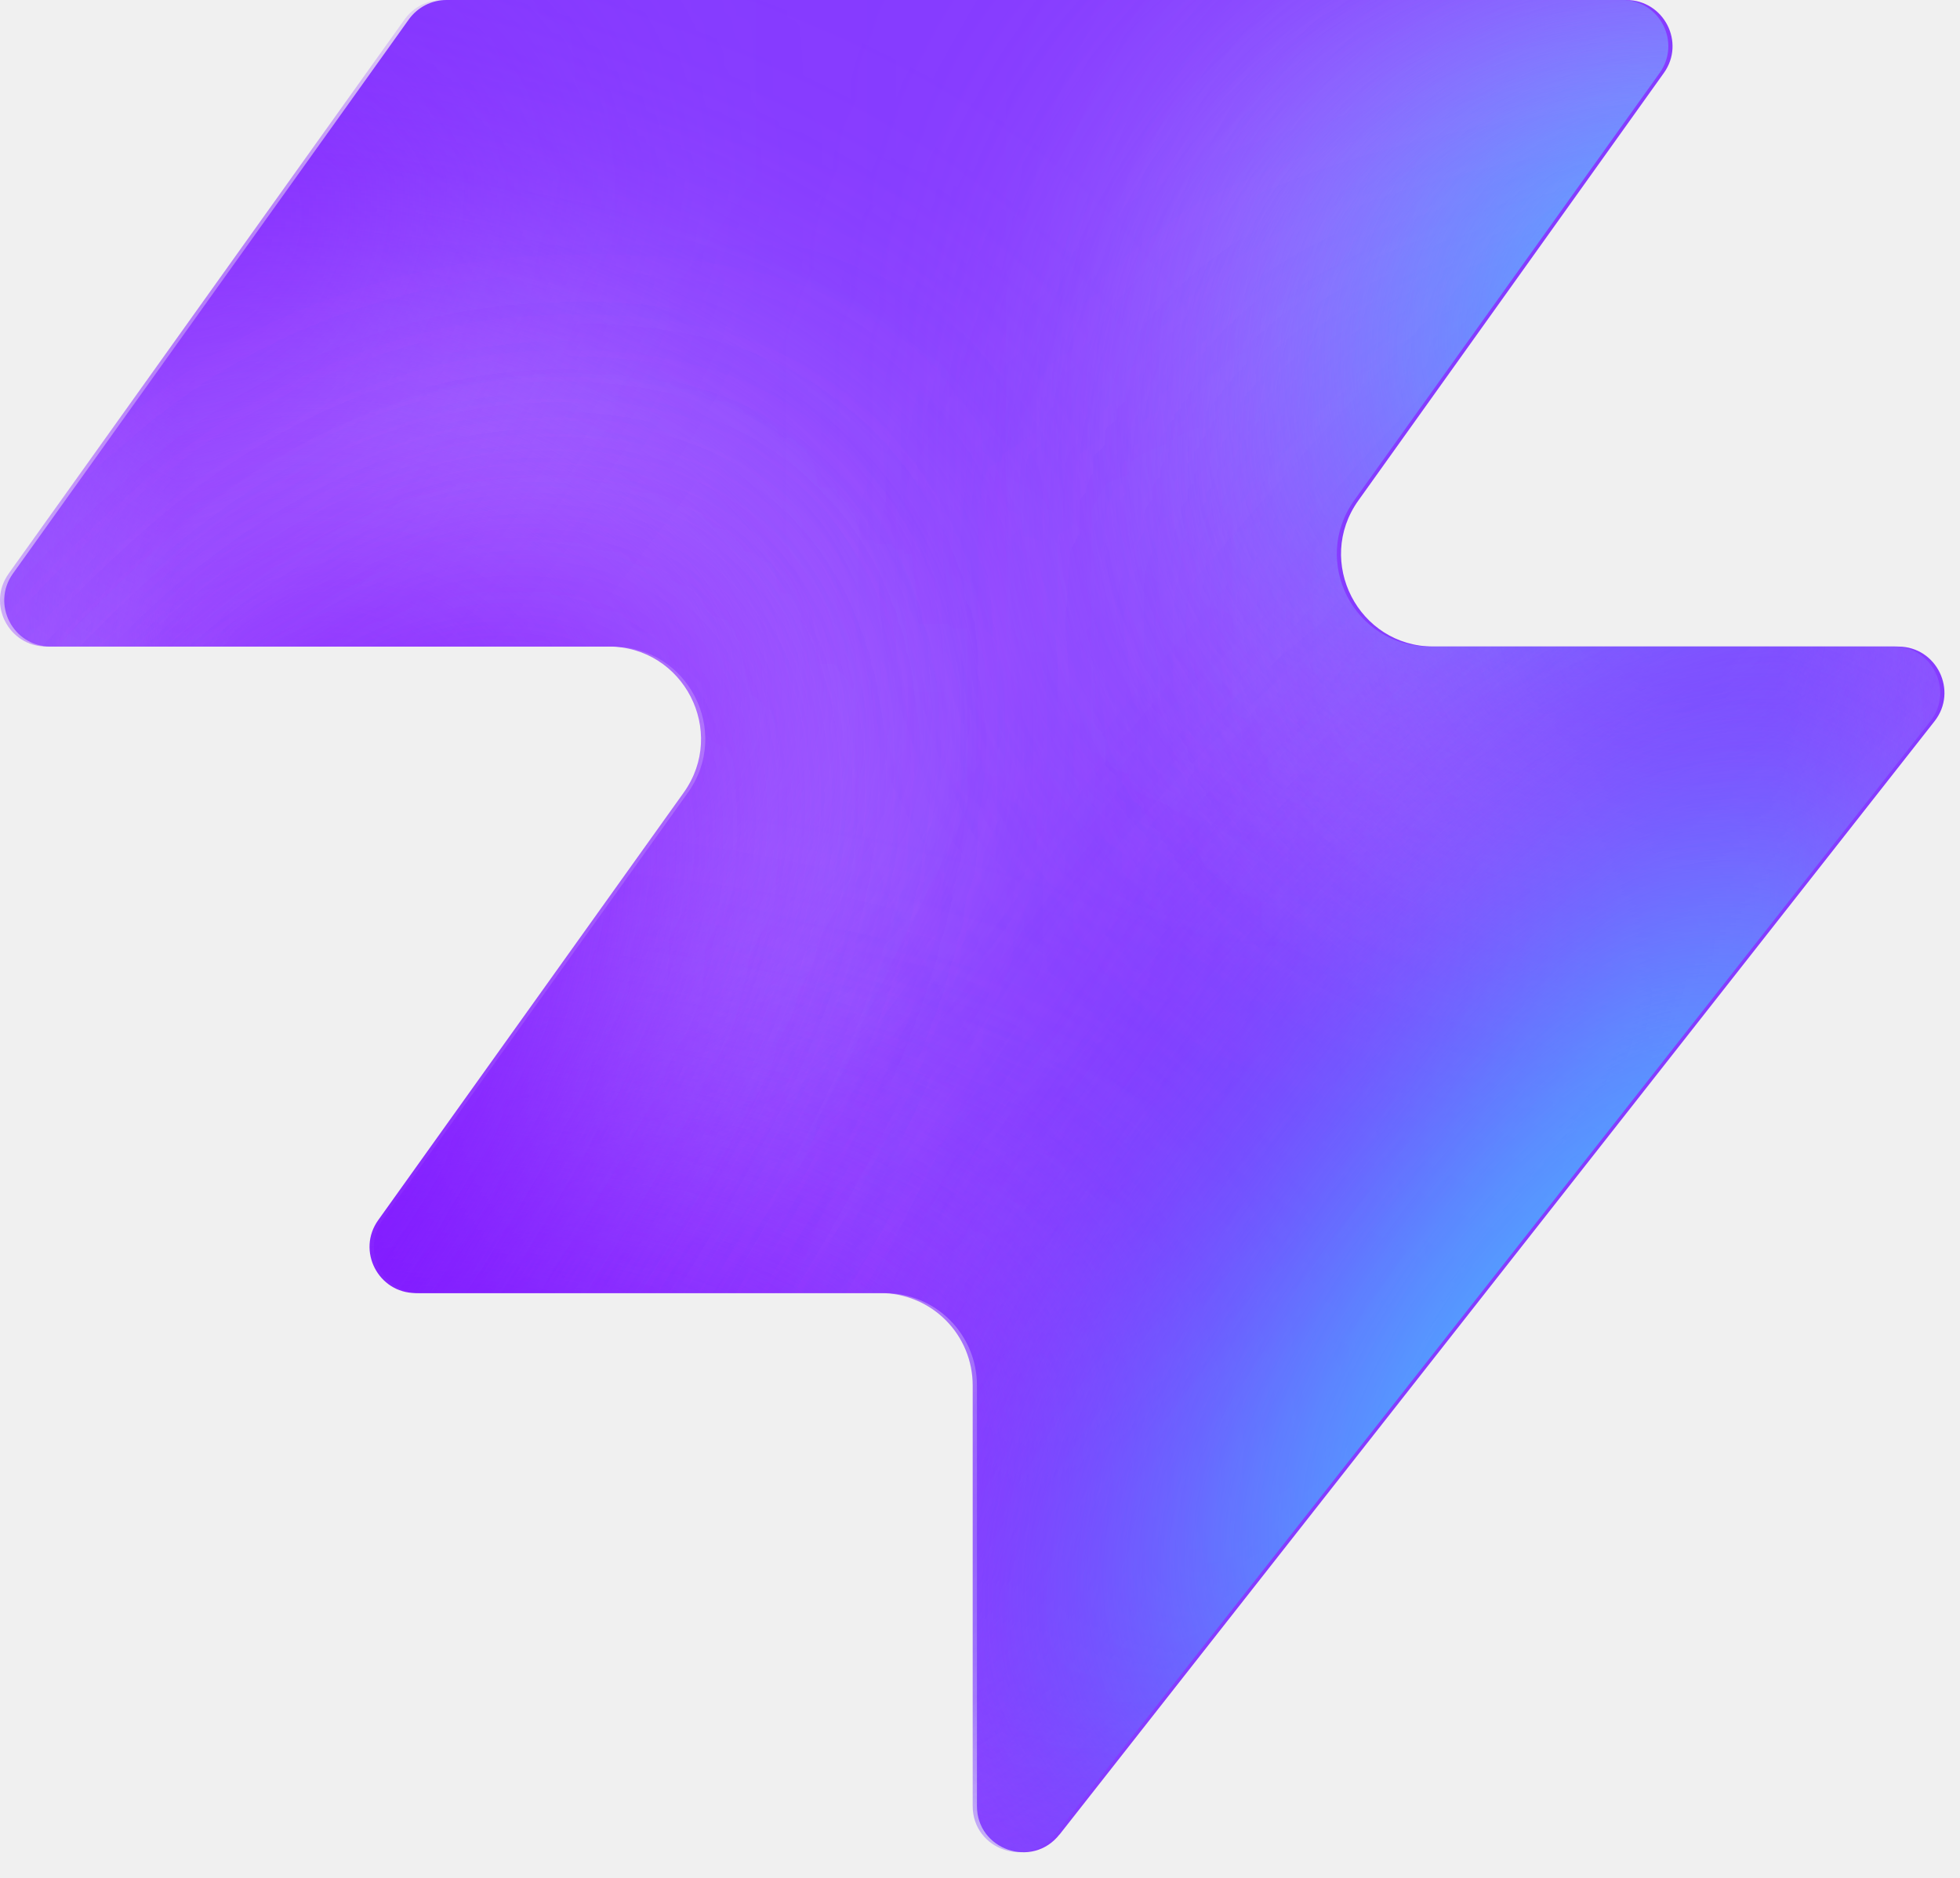
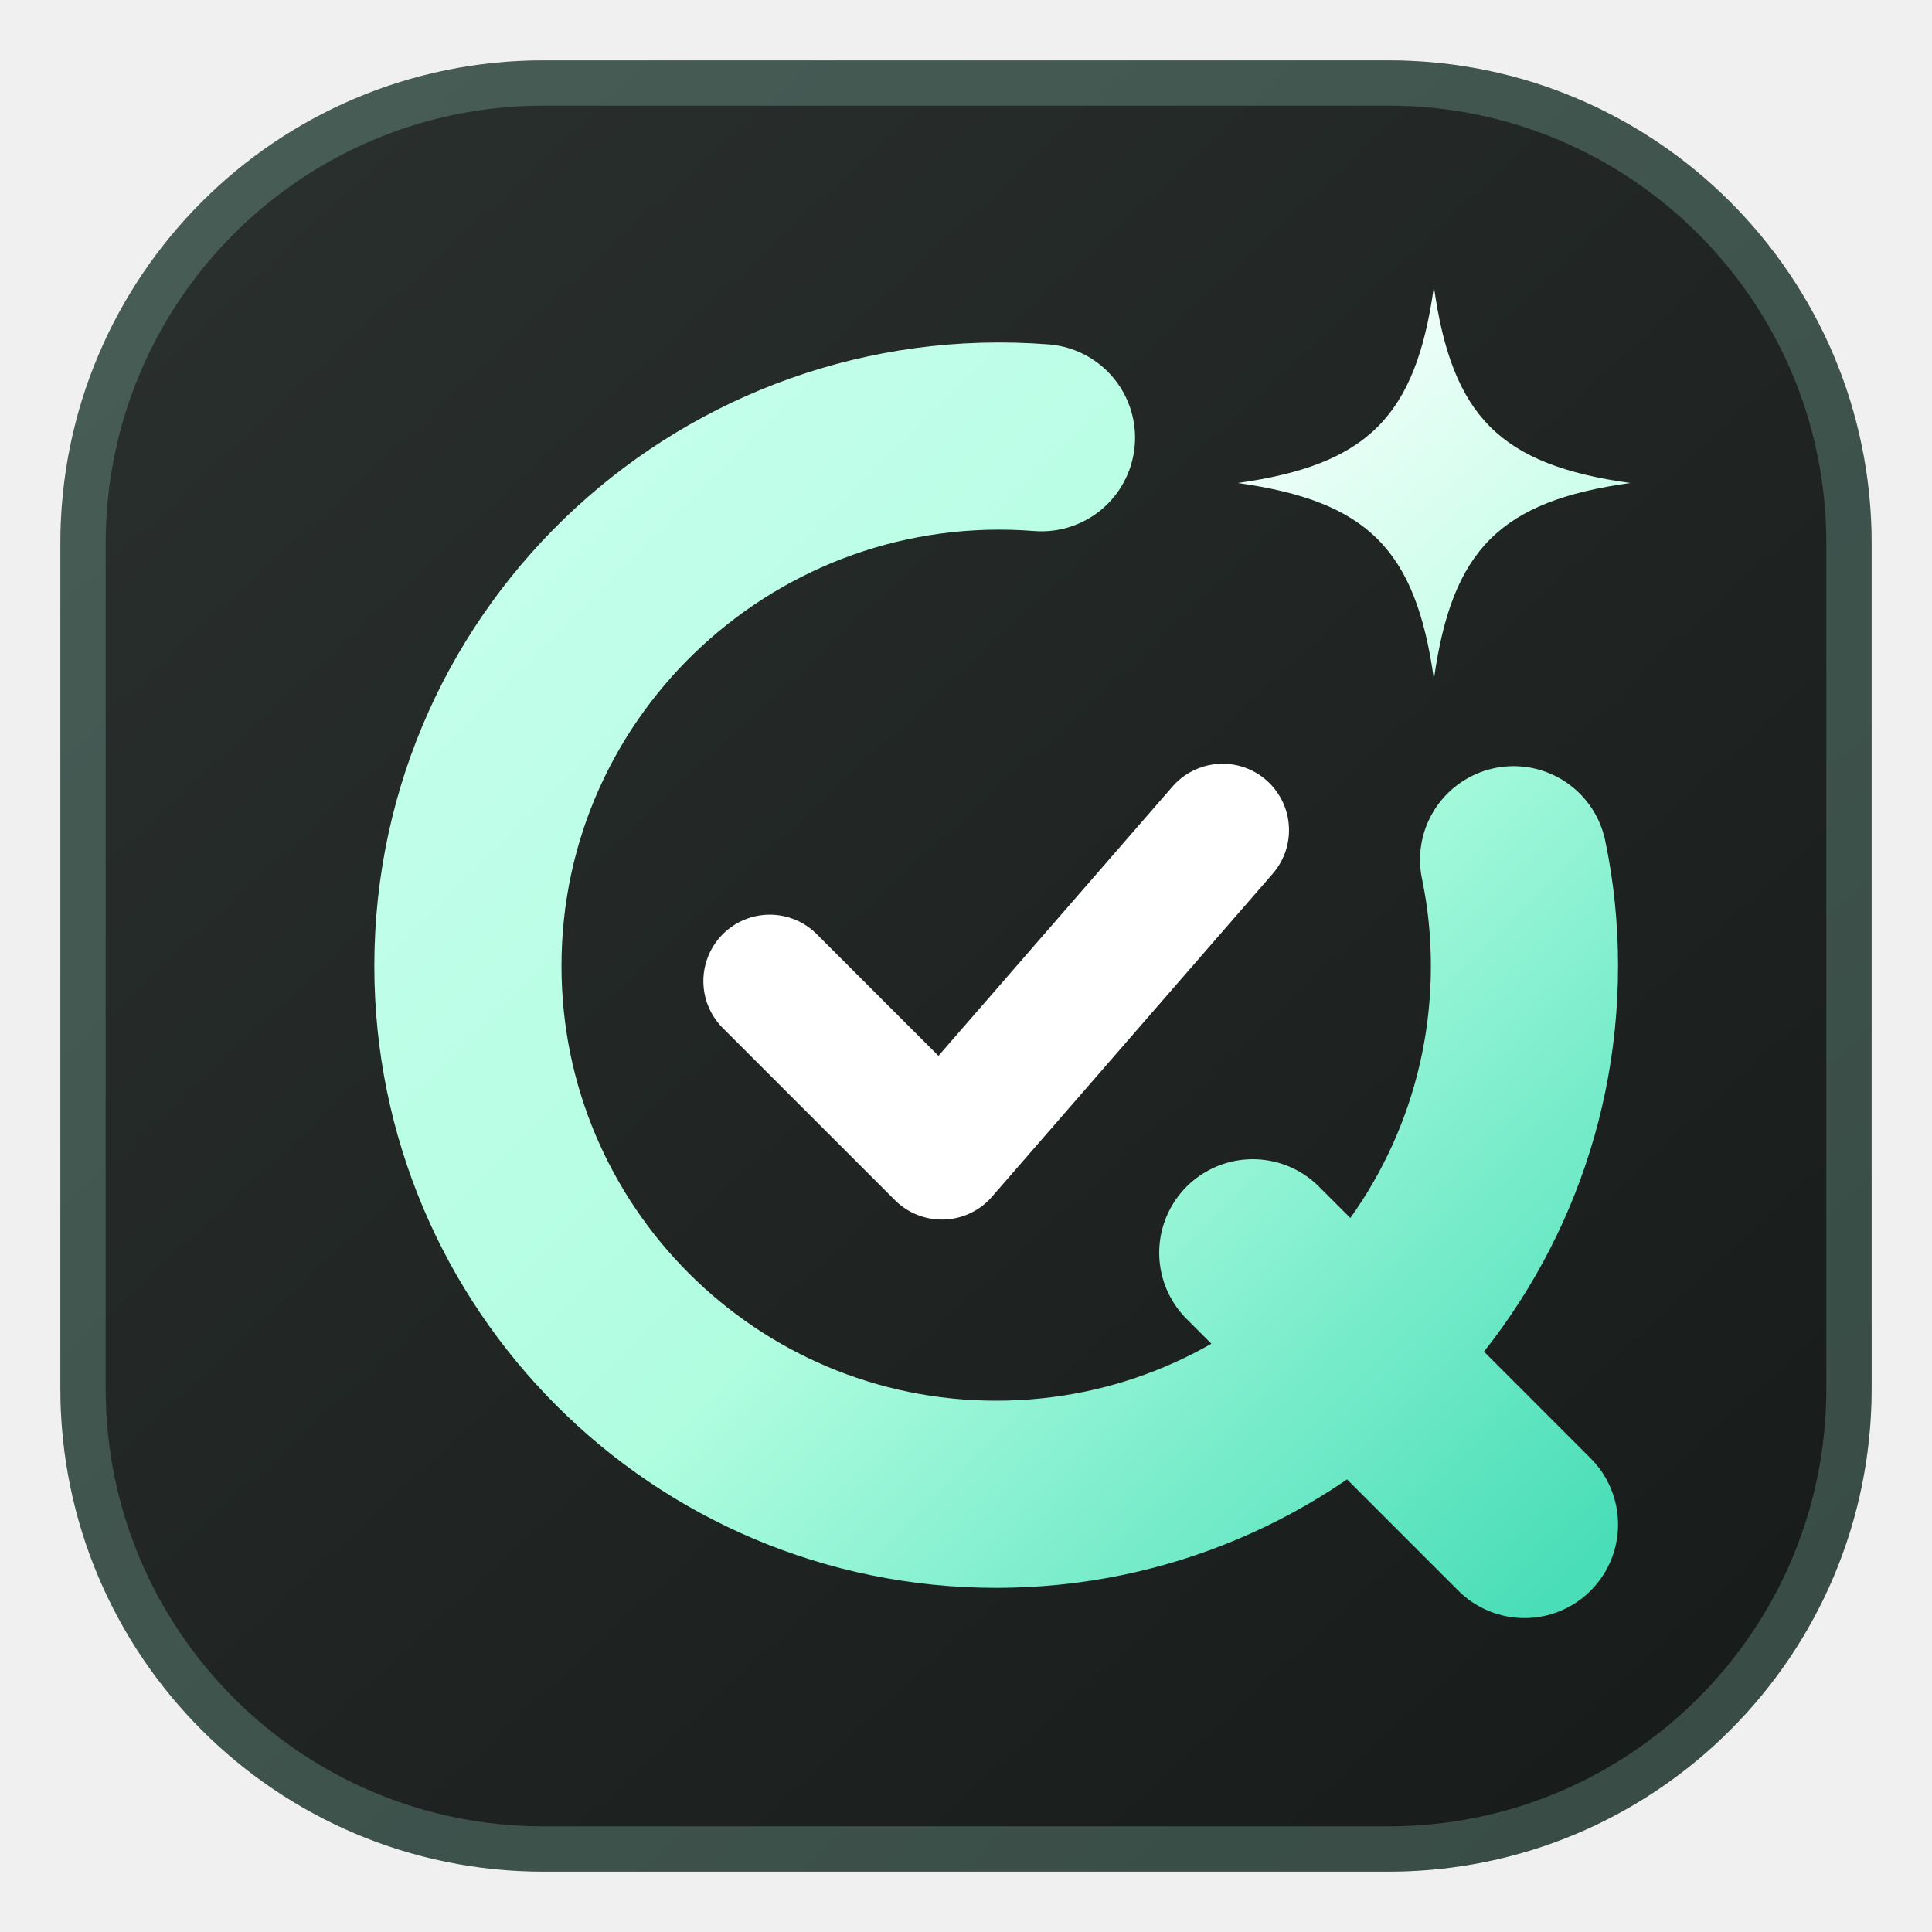
- <svg xmlns="http://www.w3.org/2000/svg" width="48" height="46" fill="none" viewBox="0 0 48 46">
-   <path fill="#863bff" d="M25.946 44.938c-.664.845-2.021.375-2.021-.698V33.937a2.26 2.26 0 0 0-2.262-2.262H10.287c-.92 0-1.456-1.04-.92-1.788l7.48-10.471c1.07-1.497 0-3.578-1.842-3.578H1.237c-.92 0-1.456-1.04-.92-1.788L10.013.474c.214-.297.556-.474.92-.474h28.894c.92 0 1.456 1.04.92 1.788l-7.48 10.471c-1.07 1.498 0 3.579 1.842 3.579h11.377c.943 0 1.473 1.088.89 1.83L25.947 44.94z" style="fill:#863bff;fill:color(display-p3 .525 .23 1);fill-opacity:1" />
-   <mask id="a" width="48" height="46" x="0" y="0" maskUnits="userSpaceOnUse" style="mask-type:alpha">
-     <path fill="#000" d="M25.842 44.938c-.664.844-2.021.375-2.021-.698V33.937a2.26 2.26 0 0 0-2.262-2.262H10.183c-.92 0-1.456-1.04-.92-1.788l7.48-10.471c1.07-1.498 0-3.579-1.842-3.579H1.133c-.92 0-1.456-1.04-.92-1.787L9.91.473c.214-.297.556-.474.92-.474h28.894c.92 0 1.456 1.04.92 1.788l-7.48 10.471c-1.07 1.498 0 3.578 1.842 3.578h11.377c.943 0 1.473 1.088.89 1.832L25.843 44.94z" style="fill:#000;fill-opacity:1" />
-   </mask>
-   <g mask="url(#a)">
-     <g filter="url(#b)">
-       <ellipse cx="5.508" cy="14.704" fill="#ede6ff" rx="5.508" ry="14.704" style="fill:#ede6ff;fill:color(display-p3 .927 .903 1);fill-opacity:1" transform="matrix(.00324 1 1 -.00324 -4.47 31.516)" />
-     </g>
-     <g filter="url(#c)">
-       <ellipse cx="10.399" cy="29.851" fill="#ede6ff" rx="10.399" ry="29.851" style="fill:#ede6ff;fill:color(display-p3 .927 .903 1);fill-opacity:1" transform="matrix(.00324 1 1 -.00324 -39.328 7.883)" />
-     </g>
-     <g filter="url(#d)">
-       <ellipse cx="5.508" cy="30.487" fill="#7e14ff" rx="5.508" ry="30.487" style="fill:#7e14ff;fill:color(display-p3 .492 .077 1);fill-opacity:1" transform="rotate(89.814 -25.913 -14.639)scale(1 -1)" />
-     </g>
-     <g filter="url(#e)">
-       <ellipse cx="5.508" cy="30.599" fill="#7e14ff" rx="5.508" ry="30.599" style="fill:#7e14ff;fill:color(display-p3 .492 .077 1);fill-opacity:1" transform="rotate(89.814 -32.644 -3.334)scale(1 -1)" />
-     </g>
-     <g filter="url(#f)">
-       <ellipse cx="5.508" cy="30.599" fill="#7e14ff" rx="5.508" ry="30.599" style="fill:#7e14ff;fill:color(display-p3 .492 .077 1);fill-opacity:1" transform="matrix(.00324 1 1 -.00324 -34.34 30.47)" />
-     </g>
-     <g filter="url(#g)">
-       <ellipse cx="14.072" cy="22.078" fill="#ede6ff" rx="14.072" ry="22.078" style="fill:#ede6ff;fill:color(display-p3 .927 .903 1);fill-opacity:1" transform="rotate(93.35 24.506 48.493)scale(-1 1)" />
-     </g>
-     <g filter="url(#h)">
-       <ellipse cx="3.47" cy="21.501" fill="#7e14ff" rx="3.47" ry="21.501" style="fill:#7e14ff;fill:color(display-p3 .492 .077 1);fill-opacity:1" transform="rotate(89.009 28.708 47.59)scale(-1 1)" />
-     </g>
-     <g filter="url(#i)">
-       <ellipse cx="3.47" cy="21.501" fill="#7e14ff" rx="3.47" ry="21.501" style="fill:#7e14ff;fill:color(display-p3 .492 .077 1);fill-opacity:1" transform="rotate(89.009 28.708 47.59)scale(-1 1)" />
-     </g>
-     <g filter="url(#j)">
-       <ellipse cx=".387" cy="8.972" fill="#7e14ff" rx="4.407" ry="29.108" style="fill:#7e14ff;fill:color(display-p3 .492 .077 1);fill-opacity:1" transform="rotate(39.51 .387 8.972)" />
-     </g>
-     <g filter="url(#k)">
-       <ellipse cx="47.523" cy="-6.092" fill="#7e14ff" rx="4.407" ry="29.108" style="fill:#7e14ff;fill:color(display-p3 .492 .077 1);fill-opacity:1" transform="rotate(37.892 47.523 -6.092)" />
-     </g>
-     <g filter="url(#l)">
-       <ellipse cx="41.412" cy="6.333" fill="#47bfff" rx="5.971" ry="9.665" style="fill:#47bfff;fill:color(display-p3 .28 .748 1);fill-opacity:1" transform="rotate(37.892 41.412 6.333)" />
-     </g>
-     <g filter="url(#m)">
-       <ellipse cx="-1.879" cy="38.332" fill="#7e14ff" rx="4.407" ry="29.108" style="fill:#7e14ff;fill:color(display-p3 .492 .077 1);fill-opacity:1" transform="rotate(37.892 -1.88 38.332)" />
-     </g>
-     <g filter="url(#n)">
-       <ellipse cx="-1.879" cy="38.332" fill="#7e14ff" rx="4.407" ry="29.108" style="fill:#7e14ff;fill:color(display-p3 .492 .077 1);fill-opacity:1" transform="rotate(37.892 -1.88 38.332)" />
-     </g>
-     <g filter="url(#o)">
-       <ellipse cx="35.651" cy="29.907" fill="#7e14ff" rx="4.407" ry="29.108" style="fill:#7e14ff;fill:color(display-p3 .492 .077 1);fill-opacity:1" transform="rotate(37.892 35.651 29.907)" />
-     </g>
-     <g filter="url(#p)">
-       <ellipse cx="38.418" cy="32.4" fill="#47bfff" rx="5.971" ry="15.297" style="fill:#47bfff;fill:color(display-p3 .28 .748 1);fill-opacity:1" transform="rotate(37.892 38.418 32.4)" />
-     </g>
-   </g>
+ <svg xmlns="http://www.w3.org/2000/svg" width="64" height="64" viewBox="0 0 64 64" fill="none">
  <defs>
-     <filter id="b" width="60.045" height="41.654" x="-19.77" y="16.149" color-interpolation-filters="sRGB" filterUnits="userSpaceOnUse">
-       <feFlood flood-opacity="0" result="BackgroundImageFix" />
-       <feBlend in="SourceGraphic" in2="BackgroundImageFix" result="shape" />
-       <feGaussianBlur result="effect1_foregroundBlur_2002_17158" stdDeviation="7.659" />
-     </filter>
-     <filter id="c" width="90.34" height="51.437" x="-54.613" y="-7.533" color-interpolation-filters="sRGB" filterUnits="userSpaceOnUse">
-       <feFlood flood-opacity="0" result="BackgroundImageFix" />
-       <feBlend in="SourceGraphic" in2="BackgroundImageFix" result="shape" />
-       <feGaussianBlur result="effect1_foregroundBlur_2002_17158" stdDeviation="7.659" />
-     </filter>
-     <filter id="d" width="79.355" height="29.4" x="-49.64" y="2.03" color-interpolation-filters="sRGB" filterUnits="userSpaceOnUse">
-       <feFlood flood-opacity="0" result="BackgroundImageFix" />
-       <feBlend in="SourceGraphic" in2="BackgroundImageFix" result="shape" />
-       <feGaussianBlur result="effect1_foregroundBlur_2002_17158" stdDeviation="4.596" />
-     </filter>
-     <filter id="e" width="79.579" height="29.4" x="-45.045" y="20.029" color-interpolation-filters="sRGB" filterUnits="userSpaceOnUse">
-       <feFlood flood-opacity="0" result="BackgroundImageFix" />
-       <feBlend in="SourceGraphic" in2="BackgroundImageFix" result="shape" />
-       <feGaussianBlur result="effect1_foregroundBlur_2002_17158" stdDeviation="4.596" />
-     </filter>
-     <filter id="f" width="79.579" height="29.4" x="-43.513" y="21.178" color-interpolation-filters="sRGB" filterUnits="userSpaceOnUse">
-       <feFlood flood-opacity="0" result="BackgroundImageFix" />
-       <feBlend in="SourceGraphic" in2="BackgroundImageFix" result="shape" />
-       <feGaussianBlur result="effect1_foregroundBlur_2002_17158" stdDeviation="4.596" />
-     </filter>
-     <filter id="g" width="74.749" height="58.852" x="15.756" y="-17.901" color-interpolation-filters="sRGB" filterUnits="userSpaceOnUse">
-       <feFlood flood-opacity="0" result="BackgroundImageFix" />
-       <feBlend in="SourceGraphic" in2="BackgroundImageFix" result="shape" />
-       <feGaussianBlur result="effect1_foregroundBlur_2002_17158" stdDeviation="7.659" />
-     </filter>
-     <filter id="h" width="61.377" height="25.362" x="23.548" y="2.284" color-interpolation-filters="sRGB" filterUnits="userSpaceOnUse">
-       <feFlood flood-opacity="0" result="BackgroundImageFix" />
-       <feBlend in="SourceGraphic" in2="BackgroundImageFix" result="shape" />
-       <feGaussianBlur result="effect1_foregroundBlur_2002_17158" stdDeviation="4.596" />
-     </filter>
-     <filter id="i" width="61.377" height="25.362" x="23.548" y="2.284" color-interpolation-filters="sRGB" filterUnits="userSpaceOnUse">
-       <feFlood flood-opacity="0" result="BackgroundImageFix" />
-       <feBlend in="SourceGraphic" in2="BackgroundImageFix" result="shape" />
-       <feGaussianBlur result="effect1_foregroundBlur_2002_17158" stdDeviation="4.596" />
-     </filter>
-     <filter id="j" width="56.045" height="63.649" x="-27.636" y="-22.853" color-interpolation-filters="sRGB" filterUnits="userSpaceOnUse">
-       <feFlood flood-opacity="0" result="BackgroundImageFix" />
-       <feBlend in="SourceGraphic" in2="BackgroundImageFix" result="shape" />
-       <feGaussianBlur result="effect1_foregroundBlur_2002_17158" stdDeviation="4.596" />
-     </filter>
-     <filter id="k" width="54.814" height="64.646" x="20.116" y="-38.415" color-interpolation-filters="sRGB" filterUnits="userSpaceOnUse">
-       <feFlood flood-opacity="0" result="BackgroundImageFix" />
-       <feBlend in="SourceGraphic" in2="BackgroundImageFix" result="shape" />
-       <feGaussianBlur result="effect1_foregroundBlur_2002_17158" stdDeviation="4.596" />
-     </filter>
-     <filter id="l" width="33.541" height="35.313" x="24.641" y="-11.323" color-interpolation-filters="sRGB" filterUnits="userSpaceOnUse">
-       <feFlood flood-opacity="0" result="BackgroundImageFix" />
-       <feBlend in="SourceGraphic" in2="BackgroundImageFix" result="shape" />
-       <feGaussianBlur result="effect1_foregroundBlur_2002_17158" stdDeviation="4.596" />
-     </filter>
-     <filter id="m" width="54.814" height="64.646" x="-29.286" y="6.009" color-interpolation-filters="sRGB" filterUnits="userSpaceOnUse">
-       <feFlood flood-opacity="0" result="BackgroundImageFix" />
-       <feBlend in="SourceGraphic" in2="BackgroundImageFix" result="shape" />
-       <feGaussianBlur result="effect1_foregroundBlur_2002_17158" stdDeviation="4.596" />
-     </filter>
-     <filter id="n" width="54.814" height="64.646" x="-29.286" y="6.009" color-interpolation-filters="sRGB" filterUnits="userSpaceOnUse">
-       <feFlood flood-opacity="0" result="BackgroundImageFix" />
-       <feBlend in="SourceGraphic" in2="BackgroundImageFix" result="shape" />
-       <feGaussianBlur result="effect1_foregroundBlur_2002_17158" stdDeviation="4.596" />
-     </filter>
-     <filter id="o" width="54.814" height="64.646" x="8.244" y="-2.416" color-interpolation-filters="sRGB" filterUnits="userSpaceOnUse">
-       <feFlood flood-opacity="0" result="BackgroundImageFix" />
-       <feBlend in="SourceGraphic" in2="BackgroundImageFix" result="shape" />
-       <feGaussianBlur result="effect1_foregroundBlur_2002_17158" stdDeviation="4.596" />
-     </filter>
-     <filter id="p" width="39.409" height="43.623" x="18.713" y="10.588" color-interpolation-filters="sRGB" filterUnits="userSpaceOnUse">
-       <feFlood flood-opacity="0" result="BackgroundImageFix" />
-       <feBlend in="SourceGraphic" in2="BackgroundImageFix" result="shape" />
-       <feGaussianBlur result="effect1_foregroundBlur_2002_17158" stdDeviation="4.596" />
-     </filter>
+     <linearGradient id="aqs-bg" x1="6" y1="4" x2="58" y2="60" gradientUnits="userSpaceOnUse">
+       <stop offset="0%" stop-color="#2A302E" />
+       <stop offset="100%" stop-color="#171B1A" />
+     </linearGradient>
+     <linearGradient id="aqs-mint" x1="14" y1="14" x2="52" y2="52" gradientUnits="userSpaceOnUse">
+       <stop offset="0%" stop-color="#C8FFEE" />
+       <stop offset="55%" stop-color="#B0FDE0" />
+       <stop offset="100%" stop-color="#4ADEB8" />
+     </linearGradient>
+     <linearGradient id="aqs-spark" x1="42" y1="8" x2="56" y2="24" gradientUnits="userSpaceOnUse">
+       <stop offset="0%" stop-color="#FFFFFF" />
+       <stop offset="100%" stop-color="#B0FDE0" />
+     </linearGradient>
  </defs>
+   <rect x="2" y="2" width="60" height="60" rx="16" fill="url(#aqs-bg)" />
+   <rect x="2.75" y="2.75" width="58.5" height="58.5" rx="15.25" stroke="#B0FDE0" stroke-opacity="0.22" stroke-width="1.5" />
+   <path d="M34.5 14.5C24.28 13.7 15.5 21.75 15.5 32C15.5 41.66 23.34 49.5 33 49.5C42.66 49.5 50.5 41.66 50.5 32C50.5 30.8 50.38 29.62 50.14 28.48" stroke="url(#aqs-mint)" stroke-width="6.2" stroke-linecap="round" />
+   <path d="M25.5 32.5L31.2 38.2L40.5 27.5" stroke="#FFFFFF" stroke-width="4.4" stroke-linecap="round" stroke-linejoin="round" />
+   <path d="M41.5 41.5L50.5 50.5" stroke="url(#aqs-mint)" stroke-width="6.2" stroke-linecap="round" />
+   <path d="M47.5 9.5C48.1 13.8 49.7 15.4 54 16C49.7 16.6 48.1 18.2 47.5 22.5C46.9 18.2 45.3 16.6 41 16C45.3 15.4 46.9 13.8 47.5 9.5Z" fill="url(#aqs-spark)" />
</svg>
